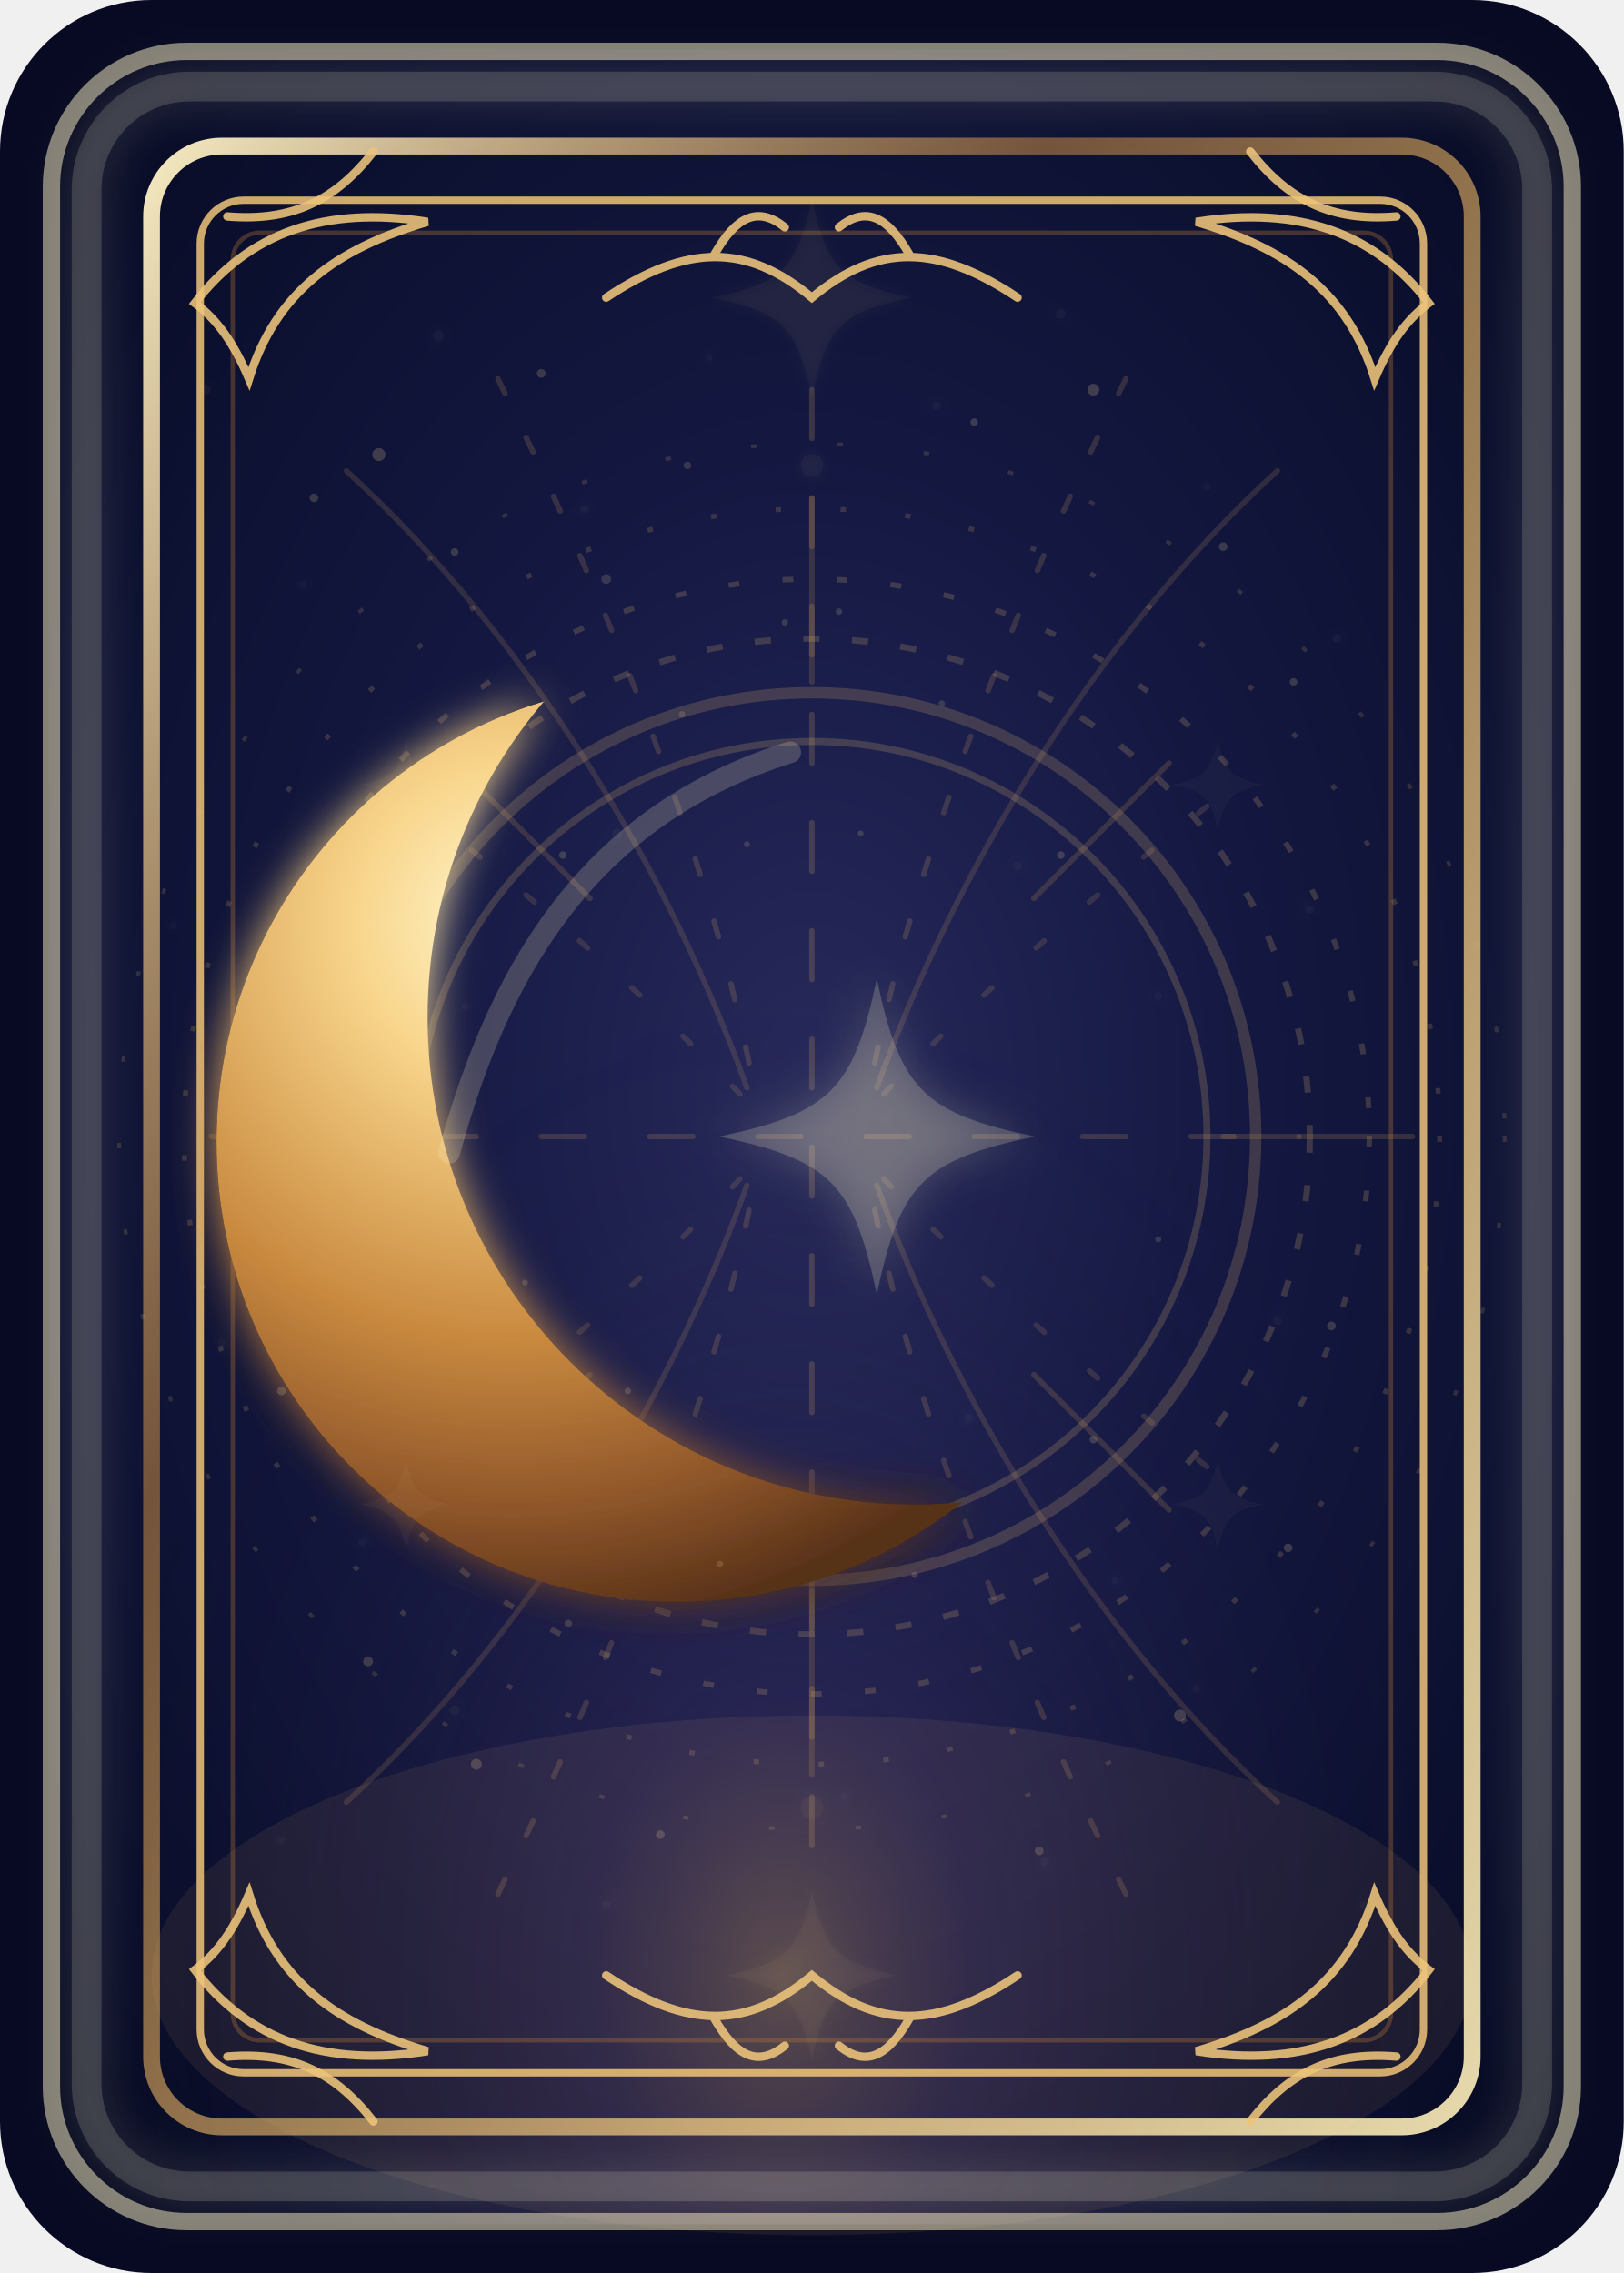
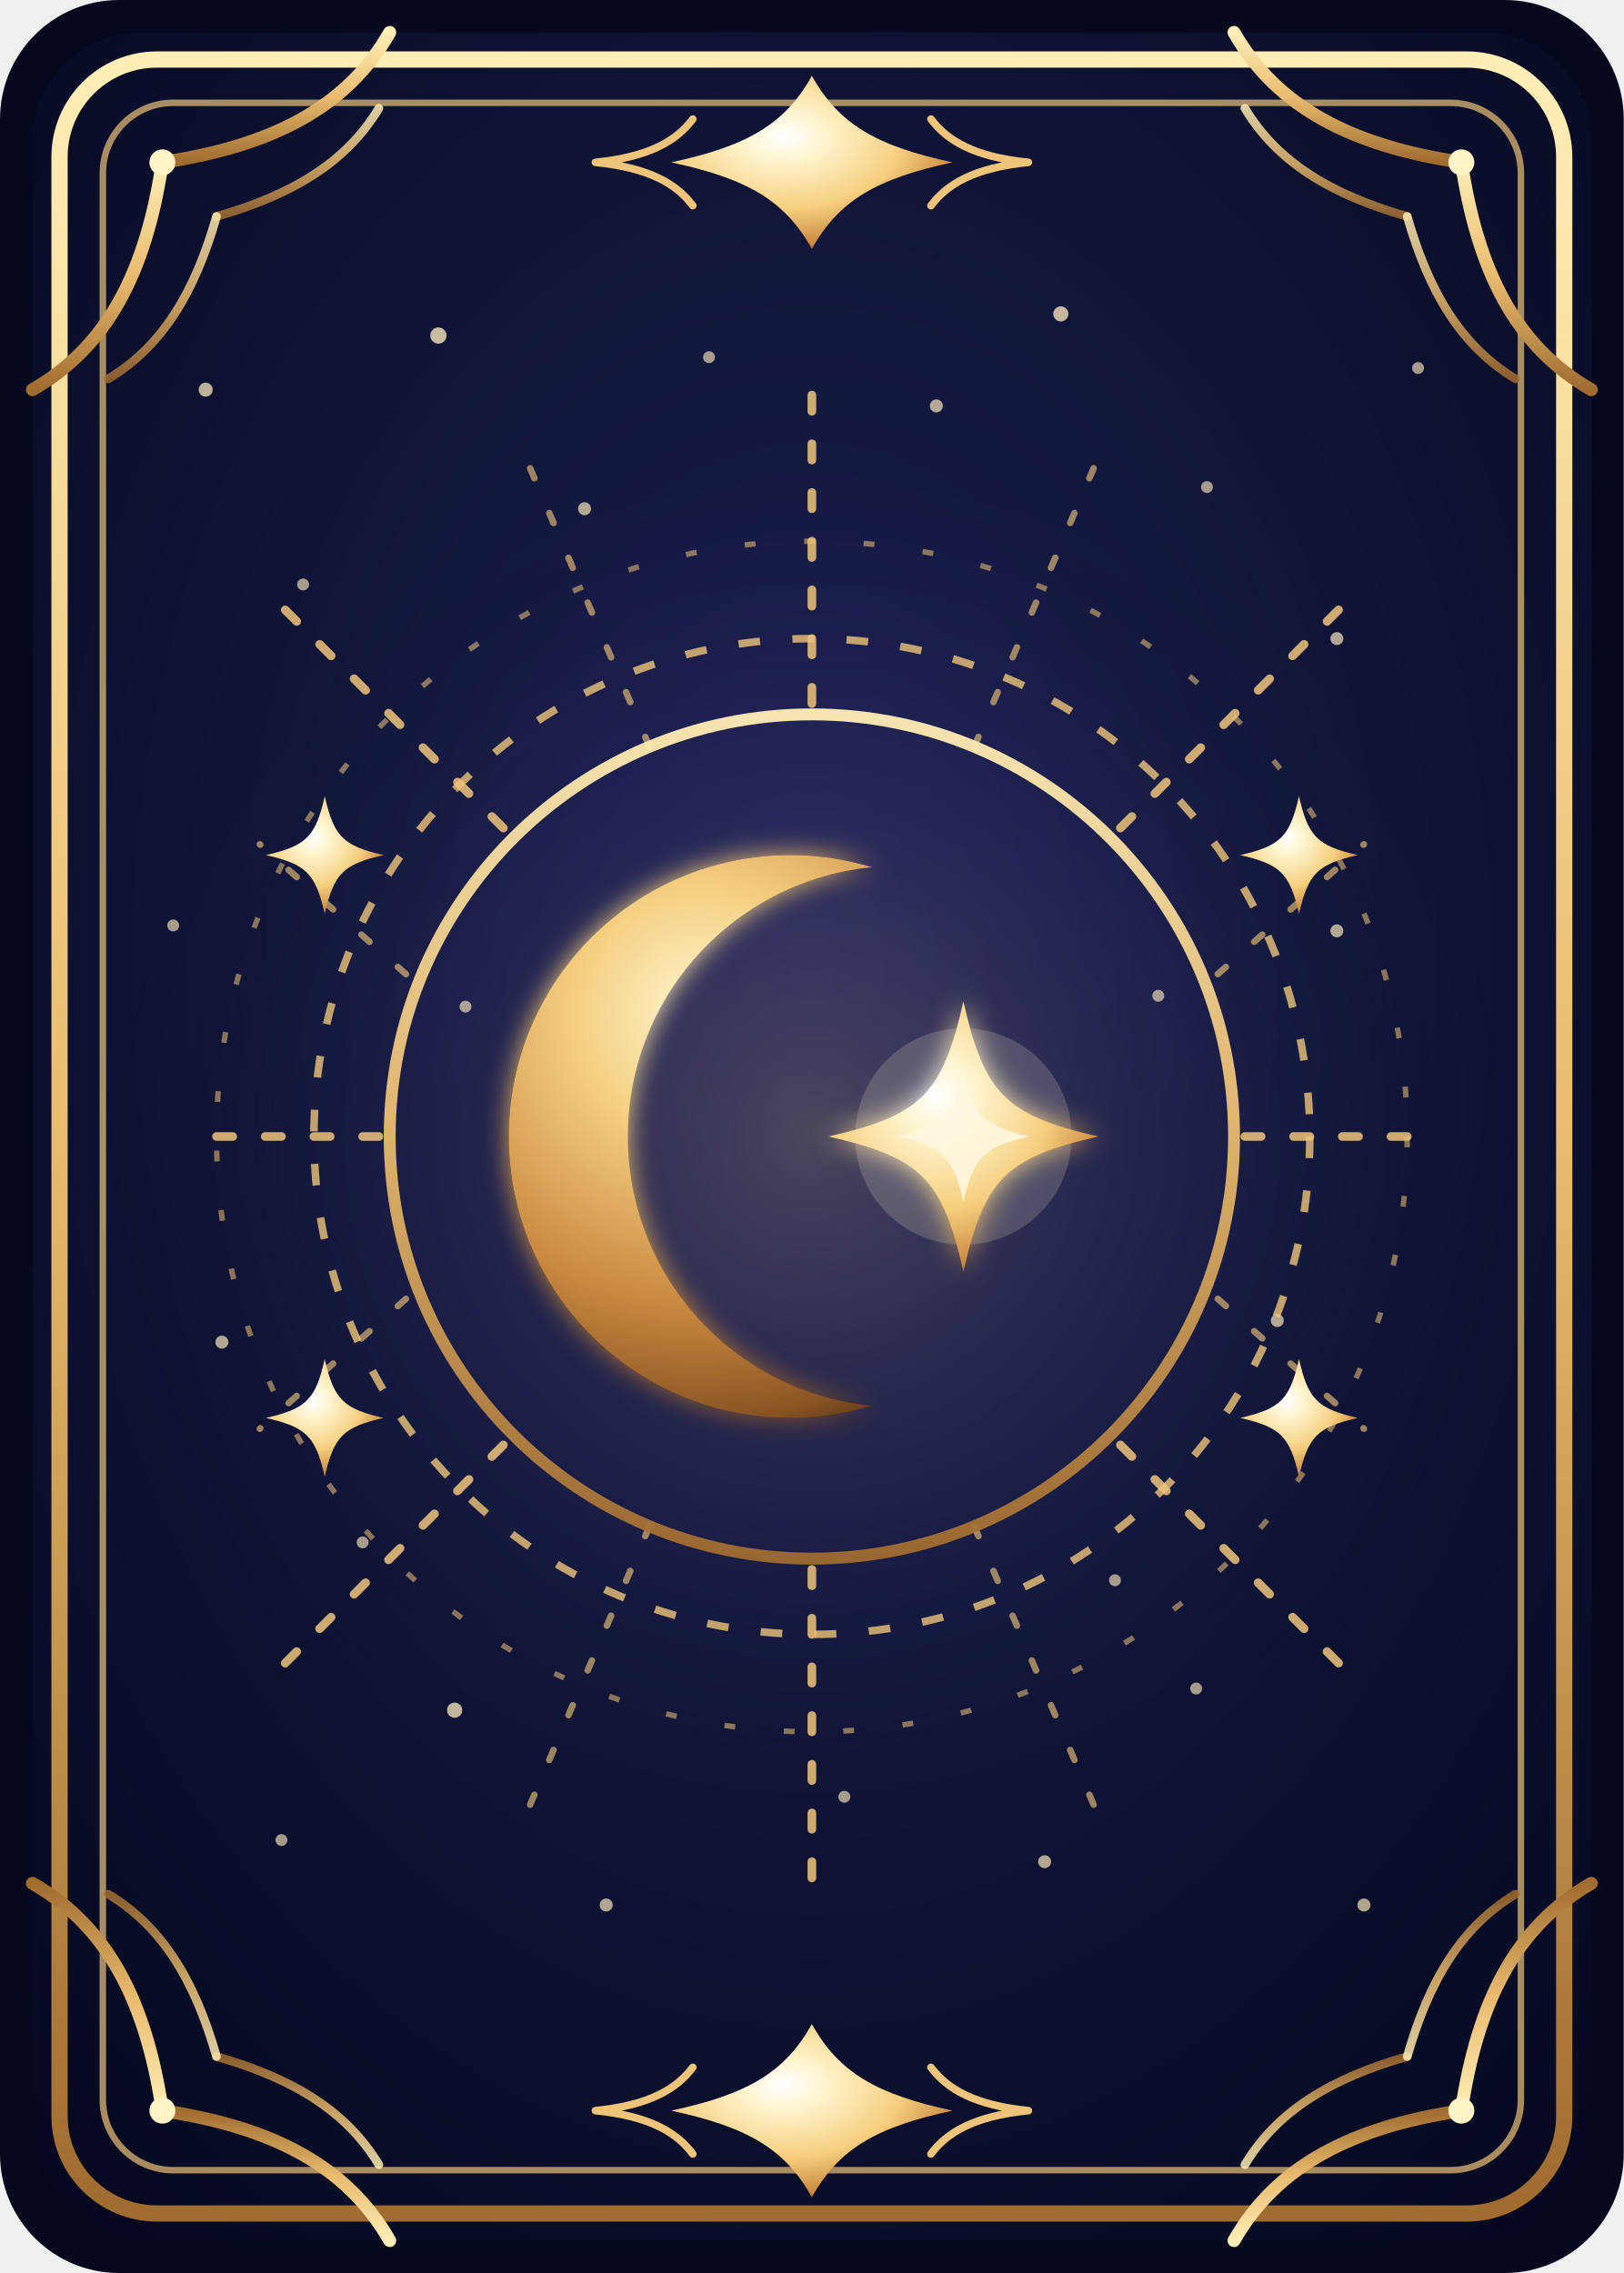
<svg xmlns="http://www.w3.org/2000/svg" viewBox="0 0 300 420" role="img" aria-label="Midnight celestial card back">
  <defs>
-     <radialGradient id="skyGlow" cx="50%" cy="48%" r="70%">
-       <stop offset="0" stop-color="#282a5b" />
-       <stop offset="0.38" stop-color="#151943" />
-       <stop offset="0.78" stop-color="#0b0f2d" />
-       <stop offset="1" stop-color="#06091f" />
+     <radialGradient id="skyGlow" cx="50%" cy="42%" r="78%">
+       <stop offset="0" stop-color="#1d2055" />
+       <stop offset="0.4" stop-color="#11163b" />
+       <stop offset="0.8" stop-color="#080c26" />
+       <stop offset="1" stop-color="#04061a" />
    </radialGradient>
-     <radialGradient id="lowerNebula" cx="48%" cy="88%" r="46%">
-       <stop offset="0" stop-color="#f4bf78" stop-opacity="0.28" />
-       <stop offset="0.28" stop-color="#70528f" stop-opacity="0.18" />
-       <stop offset="1" stop-color="#070a22" stop-opacity="0" />
+     <radialGradient id="centerHalo" cx="50%" cy="50%" r="50%">
+       <stop offset="0" stop-color="#f8d58b" stop-opacity="0.22" />
+       <stop offset="0.55" stop-color="#7a6cae" stop-opacity="0.08" />
+       <stop offset="1" stop-color="#04061a" stop-opacity="0" />
    </radialGradient>
-     <radialGradient id="gold" cx="32%" cy="26%" r="78%">
-       <stop offset="0" stop-color="#fff7d0" />
-       <stop offset="0.22" stop-color="#f8d58b" />
-       <stop offset="0.58" stop-color="#c98a3f" />
-       <stop offset="0.82" stop-color="#8f562a" />
-       <stop offset="1" stop-color="#563018" />
+     <radialGradient id="moonGold" cx="34%" cy="28%" r="80%">
+       <stop offset="0" stop-color="#fff6cf" />
+       <stop offset="0.28" stop-color="#f5cf81" />
+       <stop offset="0.65" stop-color="#c9893f" />
+       <stop offset="0.9" stop-color="#8a5524" />
+       <stop offset="1" stop-color="#4a2c14" />
    </radialGradient>
-     <linearGradient id="edgeGlow" x1="0" x2="1" y1="0" y2="1">
-       <stop offset="0" stop-color="#fff4c9" stop-opacity="0.96" />
-       <stop offset="0.34" stop-color="#c48942" stop-opacity="0.56" />
-       <stop offset="0.7" stop-color="#f5ce82" stop-opacity="0.74" />
-       <stop offset="1" stop-color="#fff1bd" stop-opacity="0.9" />
+     <radialGradient id="starGold" cx="40%" cy="35%" r="70%">
+       <stop offset="0" stop-color="#ffffff" />
+       <stop offset="0.2" stop-color="#fff5d0" />
+       <stop offset="0.6" stop-color="#f6cf7e" />
+       <stop offset="0.9" stop-color="#c9893f" />
+       <stop offset="1" stop-color="#7a4a1e" />
+     </radialGradient>
+     <linearGradient id="frameGold" x1="0" y1="0" x2="0" y2="1">
+       <stop offset="0" stop-color="#ffeeb6" />
+       <stop offset="0.5" stop-color="#e9bb6e" />
+       <stop offset="1" stop-color="#a06c30" />
    </linearGradient>
-     <filter id="softGlow" x="-35%" y="-35%" width="170%" height="170%">
-       <feGaussianBlur stdDeviation="4" result="blur" />
-       <feMerge>
-         <feMergeNode in="blur" />
-         <feMergeNode in="SourceGraphic" />
-       </feMerge>
-     </filter>
-     <filter id="tinyGlow" x="-60%" y="-60%" width="220%" height="220%">
-       <feGaussianBlur stdDeviation="1.2" result="blur" />
+     <filter id="softGlow" x="-40%" y="-40%" width="180%" height="180%">
+       <feGaussianBlur stdDeviation="2.4" result="blur" />
      <feMerge>
        <feMergeNode in="blur" />
        <feMergeNode in="SourceGraphic" />
      </feMerge>
    </filter>
    <mask id="crescentCut">
      <rect width="300" height="420" fill="black" />
-       <circle cx="125" cy="211" r="85" fill="white" />
-       <circle cx="169" cy="188" r="90" fill="black" />
+       <circle cx="146" cy="210" r="52" fill="white" />
+       <circle cx="166" cy="210" r="50" fill="black" />
    </mask>
-     <path id="star4" d="M0 -27 C4 -8 8 -4 27 0 C8 4 4 8 0 27 C-4 8 -8 4 -27 0 C-8 -4 -4 -8 0 -27Z" />
-     <path id="leafCorner" d="M0 0 C10 -13 24 -18 43 -15 C26 -10 15 -2 10 14 C7 7 4 3 0 0Z" />
+     <path id="star4" d="M0 -32 C5 -10 10 -5 32 0 C10 5 5 10 0 32 C-5 10 -10 5 -32 0 C-10 -5 -5 -10 0 -32Z" />
+     <g id="cornerCurl">
+       <path d="M0 0 C20 -3 34 -10 42 -24" fill="none" stroke-width="2.4" />
+       <path d="M0 0 C-3 20 -10 34 -24 42" fill="none" stroke-width="2.4" />
+       <path d="M10 10 C24 6 34 0 40 -10" fill="none" stroke-width="1.6" opacity="0.85" />
+       <path d="M10 10 C6 24 0 34 -10 40" fill="none" stroke-width="1.6" opacity="0.85" />
+       <circle cx="0" cy="0" r="2.4" fill="#fff3c7" stroke="none" />
+     </g>
+     <g id="edgeMotif">
+       <path d="M-26 0 C-12 -3 -5 -7 0 -16 C5 -7 12 -3 26 0 C12 3 5 7 0 16 C-5 7 -12 3 -26 0Z" fill="url(#starGold)" />
+       <path d="M-40 0 C-30 -1 -25 -4 -22 -8 M40 0 C30 -1 25 -4 22 -8 M-40 0 C-30 1 -25 4 -22 8 M40 0 C30 1 25 4 22 8" stroke="#edc47a" stroke-width="1.4" stroke-linecap="round" fill="none" />
+     </g>
  </defs>
-   <rect width="300" height="420" rx="28" fill="#070a22" />
-   <rect x="9" y="9" width="282" height="402" rx="25" fill="url(#skyGlow)" />
-   <rect x="9" y="9" width="282" height="402" rx="25" fill="url(#lowerNebula)" />
-   <ellipse cx="150" cy="365" rx="122" ry="48" fill="#f0b86f" opacity="0.08" />
-   <g fill="#f8e6bb" opacity="0.18" filter="url(#tinyGlow)">
-     <circle cx="38" cy="72" r="0.9" opacity="0.18" />
-     <circle cx="56" cy="108" r="0.7" opacity="0.16" />
-     <circle cx="81" cy="62" r="1" opacity="0.2" />
-     <circle cx="108" cy="94" r="0.8" opacity="0.18" />
-     <circle cx="131" cy="66" r="0.7" opacity="0.16" />
-     <circle cx="173" cy="75" r="0.8" opacity="0.18" />
-     <circle cx="196" cy="58" r="0.9" opacity="0.18" />
-     <circle cx="223" cy="90" r="0.7" opacity="0.16" />
-     <circle cx="247" cy="118" r="0.8" opacity="0.18" />
-     <circle cx="32" cy="171" r="0.7" opacity="0.16" />
-     <circle cx="57" cy="160" r="0.8" opacity="0.18" />
-     <circle cx="86" cy="186" r="0.7" opacity="0.16" />
-     <circle cx="114" cy="154" r="0.9" opacity="0.18" />
-     <circle cx="188" cy="160" r="0.8" opacity="0.18" />
-     <circle cx="214" cy="184" r="0.7" opacity="0.16" />
-     <circle cx="242" cy="168" r="0.8" opacity="0.18" />
-     <circle cx="41" cy="248" r="0.8" opacity="0.16" />
-     <circle cx="67" cy="285" r="0.7" opacity="0.16" />
-     <circle cx="96" cy="244" r="0.9" opacity="0.18" />
-     <circle cx="123" cy="274" r="0.7" opacity="0.16" />
-     <circle cx="179" cy="262" r="0.8" opacity="0.18" />
-     <circle cx="206" cy="292" r="0.7" opacity="0.16" />
-     <circle cx="236" cy="244" r="0.8" opacity="0.18" />
-     <circle cx="52" cy="340" r="0.7" opacity="0.16" />
-     <circle cx="84" cy="316" r="0.9" opacity="0.18" />
-     <circle cx="112" cy="352" r="0.8" opacity="0.16" />
-     <circle cx="156" cy="332" r="0.7" opacity="0.16" />
-     <circle cx="193" cy="344" r="0.8" opacity="0.18" />
-     <circle cx="221" cy="312" r="0.7" opacity="0.16" />
-     <circle cx="252" cy="352" r="0.8" opacity="0.18" />
+   <rect width="300" height="420" rx="22" fill="#06091e" />
+   <rect x="6" y="6" width="288" height="408" rx="20" fill="url(#skyGlow)" />
+   <circle cx="150" cy="210" r="135" fill="url(#centerHalo)" />
+   <g fill="#f8e6bb">
+     <circle cx="38" cy="72" r="1.3" opacity="0.75" />
+     <circle cx="56" cy="108" r="1.1" opacity="0.65" />
+     <circle cx="81" cy="62" r="1.5" opacity="0.8" />
+     <circle cx="108" cy="94" r="1.2" opacity="0.7" />
+     <circle cx="131" cy="66" r="1.1" opacity="0.65" />
+     <circle cx="173" cy="75" r="1.2" opacity="0.7" />
+     <circle cx="196" cy="58" r="1.4" opacity="0.78" />
+     <circle cx="223" cy="90" r="1.1" opacity="0.65" />
+     <circle cx="247" cy="118" r="1.2" opacity="0.7" />
+     <circle cx="32" cy="171" r="1.1" opacity="0.65" />
+     <circle cx="86" cy="186" r="1.1" opacity="0.65" />
+     <circle cx="214" cy="184" r="1.1" opacity="0.65" />
+     <circle cx="247" cy="172" r="1.2" opacity="0.7" />
+     <circle cx="41" cy="248" r="1.2" opacity="0.7" />
+     <circle cx="67" cy="285" r="1.1" opacity="0.65" />
+     <circle cx="236" cy="244" r="1.2" opacity="0.7" />
+     <circle cx="206" cy="292" r="1.1" opacity="0.65" />
+     <circle cx="52" cy="340" r="1.1" opacity="0.65" />
+     <circle cx="84" cy="316" r="1.4" opacity="0.78" />
+     <circle cx="112" cy="352" r="1.2" opacity="0.7" />
+     <circle cx="156" cy="332" r="1.1" opacity="0.65" />
+     <circle cx="193" cy="344" r="1.2" opacity="0.7" />
+     <circle cx="221" cy="312" r="1.1" opacity="0.65" />
+     <circle cx="252" cy="352" r="1.2" opacity="0.7" />
+     <circle cx="262" cy="68" r="1.1" opacity="0.65" />
+   </g>
+   <g stroke="#edc47a" stroke-linecap="round" fill="none" opacity="0.85">
+     <g stroke-width="1.6" stroke-dasharray="3 6">
+       <path d="M150 130 L150 70" />
+       <path d="M150 290 L150 350" />
+       <path d="M70 210 L36 210" />
+       <path d="M230 210 L264 210" />
+       <path d="M93 153 L52 112" />
+       <path d="M207 153 L248 112" />
+       <path d="M93 267 L52 308" />
+       <path d="M207 267 L248 308" />
+     </g>
+     <g stroke-width="1.2" stroke-dasharray="2 7" opacity="0.75">
+       <path d="M120 138 L96 82" />
+       <path d="M180 138 L204 82" />
+       <path d="M120 282 L96 338" />
+       <path d="M180 282 L204 338" />
+       <path d="M75 180 L48 156" />
+       <path d="M225 180 L252 156" />
+       <path d="M75 240 L48 264" />
+       <path d="M225 240 L252 264" />
+     </g>
  </g>
  <g fill="none">
-     <rect x="9.5" y="9.5" width="281" height="401" rx="25" stroke="#fff4c8" stroke-opacity="0.5" stroke-width="3.2" />
-     <rect x="16" y="16" width="268" height="388" rx="19" stroke="#fff5cf" stroke-opacity="0.16" stroke-width="5.5" filter="url(#softGlow)" />
-     <rect x="28" y="27" width="244" height="366" rx="13" stroke="url(#edgeGlow)" stroke-width="3.1" />
-     <rect x="37" y="37" width="226" height="346" rx="8" stroke="#f2c779" stroke-opacity="0.84" stroke-width="1.35" />
-     <rect x="43" y="43" width="214" height="334" rx="5" stroke="#b77835" stroke-opacity="0.34" stroke-width="0.8" />
-   </g>
-   <g stroke="#dca85f" stroke-linecap="round" fill="none">
-     <path d="M150 72 V348" stroke-dasharray="9 11" opacity="0.2" />
-     <path d="M60 210 H240" stroke-dasharray="8 12" opacity="0.18" />
-     <path d="M64 87 C98 118 124 162 138 201" opacity="0.16" />
-     <path d="M236 87 C202 118 176 162 162 201" opacity="0.16" />
-     <path d="M64 333 C98 302 124 258 138 219" opacity="0.16" />
-     <path d="M236 333 C202 302 176 258 162 219" opacity="0.16" />
-     <path d="M92 70 C119 125 134 170 140 205" stroke-dasharray="3 9" opacity="0.18" />
-     <path d="M208 70 C181 125 166 170 160 205" stroke-dasharray="3 9" opacity="0.18" />
-     <path d="M92 350 C119 295 134 250 140 215" stroke-dasharray="3 9" opacity="0.18" />
-     <path d="M208 350 C181 295 166 250 160 215" stroke-dasharray="3 9" opacity="0.18" />
-     <path d="M77 149 C105 171 126 190 143 209" stroke-dasharray="2 11" opacity="0.16" />
-     <path d="M223 149 C195 171 174 190 157 209" stroke-dasharray="2 11" opacity="0.16" />
-     <path d="M77 271 C105 249 126 230 143 211" stroke-dasharray="2 11" opacity="0.16" />
-     <path d="M223 271 C195 249 174 230 157 211" stroke-dasharray="2 11" opacity="0.16" />
-   </g>
-   <g stroke="#e9bb6e" fill="none">
-     <circle cx="150" cy="210" r="73" stroke-width="1.3" stroke-opacity="0.2" />
-     <circle cx="150" cy="210" r="82" stroke-width="2.1" stroke-opacity="0.2" />
-     <circle cx="150" cy="210" r="92" stroke-width="1.15" stroke-dasharray="3 6" stroke-opacity="0.2" />
-     <circle cx="150" cy="210" r="103" stroke-width="1" stroke-dasharray="2 8" stroke-opacity="0.2" />
-     <circle cx="150" cy="210" r="116" stroke-width="0.9" stroke-dasharray="1 11" stroke-opacity="0.18" />
-     <circle cx="150" cy="210" r="128" stroke-width="0.7" stroke-dasharray="1 15" stroke-opacity="0.16" />
-   </g>
-   <g stroke="#c8954e" stroke-width="1" stroke-linecap="round" opacity="0.2">
-     <path d="M150 92 L150 126" />
-     <path d="M150 294 L150 328" />
-     <path d="M39 210 L74 210" />
-     <path d="M226 210 L261 210" />
-     <path d="M84 141 L109 166" />
-     <path d="M216 141 L191 166" />
-     <path d="M84 279 L109 254" />
-     <path d="M216 279 L191 254" />
+     <circle cx="150" cy="210" r="78" stroke="url(#frameGold)" stroke-width="2.2" stroke-opacity="0.95" />
+     <circle cx="150" cy="210" r="92" stroke="#edc47a" stroke-width="1.4" stroke-dasharray="4 6" stroke-opacity="0.8" />
+     <circle cx="150" cy="210" r="110" stroke="#edc47a" stroke-width="1" stroke-dasharray="2 9" stroke-opacity="0.55" />
  </g>
  <g filter="url(#softGlow)">
-     <circle cx="125" cy="211" r="85" fill="url(#gold)" mask="url(#crescentCut)" />
-     <use href="#star4" fill="#fff3c7" opacity="0.2" transform="translate(162 210) scale(1.08)" />
+     <circle cx="146" cy="210" r="52" fill="url(#moonGold)" mask="url(#crescentCut)" />
  </g>
-   <path d="M83 213 C93 176 111 150 146 139" fill="none" stroke="#fff1c2" stroke-opacity="0.2" stroke-width="4" stroke-linecap="round" />
-   <g fill="#f8d58b" opacity="0.2" filter="url(#tinyGlow)">
-     <use href="#star4" opacity="0.2" transform="translate(150 55) scale(0.68)" />
-     <use href="#star4" opacity="0.2" transform="translate(150 365) scale(0.58)" />
-     <circle cx="150" cy="86" r="2.1" opacity="0.18" />
-     <circle cx="150" cy="334" r="2.1" opacity="0.18" />
+   <circle cx="178" cy="210" r="20" fill="#fff5d0" opacity="0.18" />
+   <g filter="url(#softGlow)">
+     <use href="#star4" fill="url(#starGold)" opacity="1" transform="translate(178 210) scale(0.78)" />
+     <use href="#star4" fill="#fff8e1" opacity="0.85" transform="translate(178 210) scale(0.38)" />
  </g>
-   <g stroke="#edc47a" stroke-width="1.55" stroke-linecap="round" fill="none" opacity="0.88">
-     <use href="#leafCorner" transform="translate(36 56)" />
-     <use href="#leafCorner" transform="translate(264 56) scale(-1 1)" />
-     <use href="#leafCorner" transform="translate(36 364) scale(1 -1)" />
-     <use href="#leafCorner" transform="translate(264 364) scale(-1 -1)" />
-     <path d="M42 40 C54 41 62 37 69 28" />
-     <path d="M258 40 C246 41 238 37 231 28" />
-     <path d="M42 380 C54 379 62 383 69 392" />
-     <path d="M258 380 C246 379 238 383 231 392" />
-     <path d="M112 55 C127 45 138 45 150 55 C162 45 173 45 188 55" />
-     <path d="M112 365 C127 375 138 375 150 365 C162 375 173 375 188 365" />
-     <path d="M132 47 C136 40 140 38 145 42" />
-     <path d="M168 47 C164 40 160 38 155 42" />
-     <path d="M132 373 C136 380 140 382 145 378" />
-     <path d="M168 373 C164 380 160 382 155 378" />
+   <g>
+     <use href="#star4" fill="url(#starGold)" opacity="1" transform="translate(60 158) scale(0.34)" />
+     <use href="#star4" fill="url(#starGold)" opacity="1" transform="translate(240 158) scale(0.34)" />
+     <use href="#star4" fill="url(#starGold)" opacity="1" transform="translate(60 262) scale(0.34)" />
+     <use href="#star4" fill="url(#starGold)" opacity="1" transform="translate(240 262) scale(0.34)" />
  </g>
-   <g fill="#f6d48e" opacity="0.18">
-     <use href="#star4" opacity="0.18" transform="translate(75 145) scale(0.31)" />
-     <use href="#star4" opacity="0.18" transform="translate(225 145) scale(0.31)" />
-     <use href="#star4" opacity="0.18" transform="translate(75 278) scale(0.31)" />
-     <use href="#star4" opacity="0.18" transform="translate(225 278) scale(0.31)" />
+   <g fill="none">
+     <rect x="11" y="11" width="278" height="398" rx="18" stroke="url(#frameGold)" stroke-width="3" stroke-opacity="1" />
+     <rect x="19" y="19" width="262" height="382" rx="13" stroke="#edc47a" stroke-width="1.2" stroke-opacity="0.7" />
  </g>
-   <g fill="#f9dd9c">
-     <circle cx="58" cy="92" r="0.8" opacity="0.18" />
-     <circle cx="70" cy="84" r="1.2" opacity="0.2" />
-     <circle cx="84" cy="102" r="0.7" opacity="0.18" />
-     <circle cx="100" cy="69" r="0.8" opacity="0.18" />
-     <circle cx="112" cy="107" r="0.9" opacity="0.16" />
-     <circle cx="127" cy="86" r="0.7" opacity="0.16" />
-     <circle cx="180" cy="78" r="0.7" opacity="0.18" />
-     <circle cx="202" cy="72" r="1.1" opacity="0.2" />
-     <circle cx="226" cy="101" r="0.8" opacity="0.18" />
-     <circle cx="239" cy="126" r="0.7" opacity="0.18" />
-     <circle cx="52" cy="257" r="0.8" opacity="0.18" />
-     <circle cx="68" cy="307" r="0.9" opacity="0.18" />
-     <circle cx="88" cy="326" r="1" opacity="0.2" />
-     <circle cx="105" cy="300" r="0.7" opacity="0.16" />
-     <circle cx="122" cy="339" r="0.8" opacity="0.18" />
-     <circle cx="192" cy="342" r="0.8" opacity="0.18" />
-     <circle cx="218" cy="317" r="1.1" opacity="0.2" />
-     <circle cx="238" cy="286" r="0.8" opacity="0.18" />
-     <circle cx="246" cy="245" r="0.8" opacity="0.18" />
-     <circle cx="104" cy="158" r="0.7" opacity="0.18" />
-     <circle cx="196" cy="158" r="0.7" opacity="0.18" />
-     <circle cx="126" cy="132" r="0.6" opacity="0.16" />
-     <circle cx="174" cy="130" r="0.6" opacity="0.16" />
-     <circle cx="116" cy="257" r="0.6" opacity="0.16" />
-     <circle cx="202" cy="266" r="0.7" opacity="0.18" />
-     <circle cx="133" cy="289" r="0.6" opacity="0.16" />
-     <circle cx="169" cy="291" r="0.6" opacity="0.16" />
-     <circle cx="138" cy="156" r="0.55" opacity="0.16" />
-     <circle cx="159" cy="154" r="0.55" opacity="0.16" />
-     <circle cx="145" cy="115" r="0.6" opacity="0.16" />
-     <circle cx="155" cy="113" r="0.6" opacity="0.16" />
-     <circle cx="97" cy="237" r="0.55" opacity="0.16" />
-     <circle cx="214" cy="229" r="0.55" opacity="0.16" />
+   <g stroke="url(#frameGold)" stroke-linecap="round" fill="none">
+     <use href="#cornerCurl" transform="translate(30 30)" />
+     <use href="#cornerCurl" transform="translate(270 30) scale(-1 1)" />
+     <use href="#cornerCurl" transform="translate(30 390) scale(1 -1)" />
+     <use href="#cornerCurl" transform="translate(270 390) scale(-1 -1)" />
+   </g>
+   <g>
+     <use href="#edgeMotif" transform="translate(150 30)" />
+     <use href="#edgeMotif" transform="translate(150 390)" />
  </g>
</svg>
